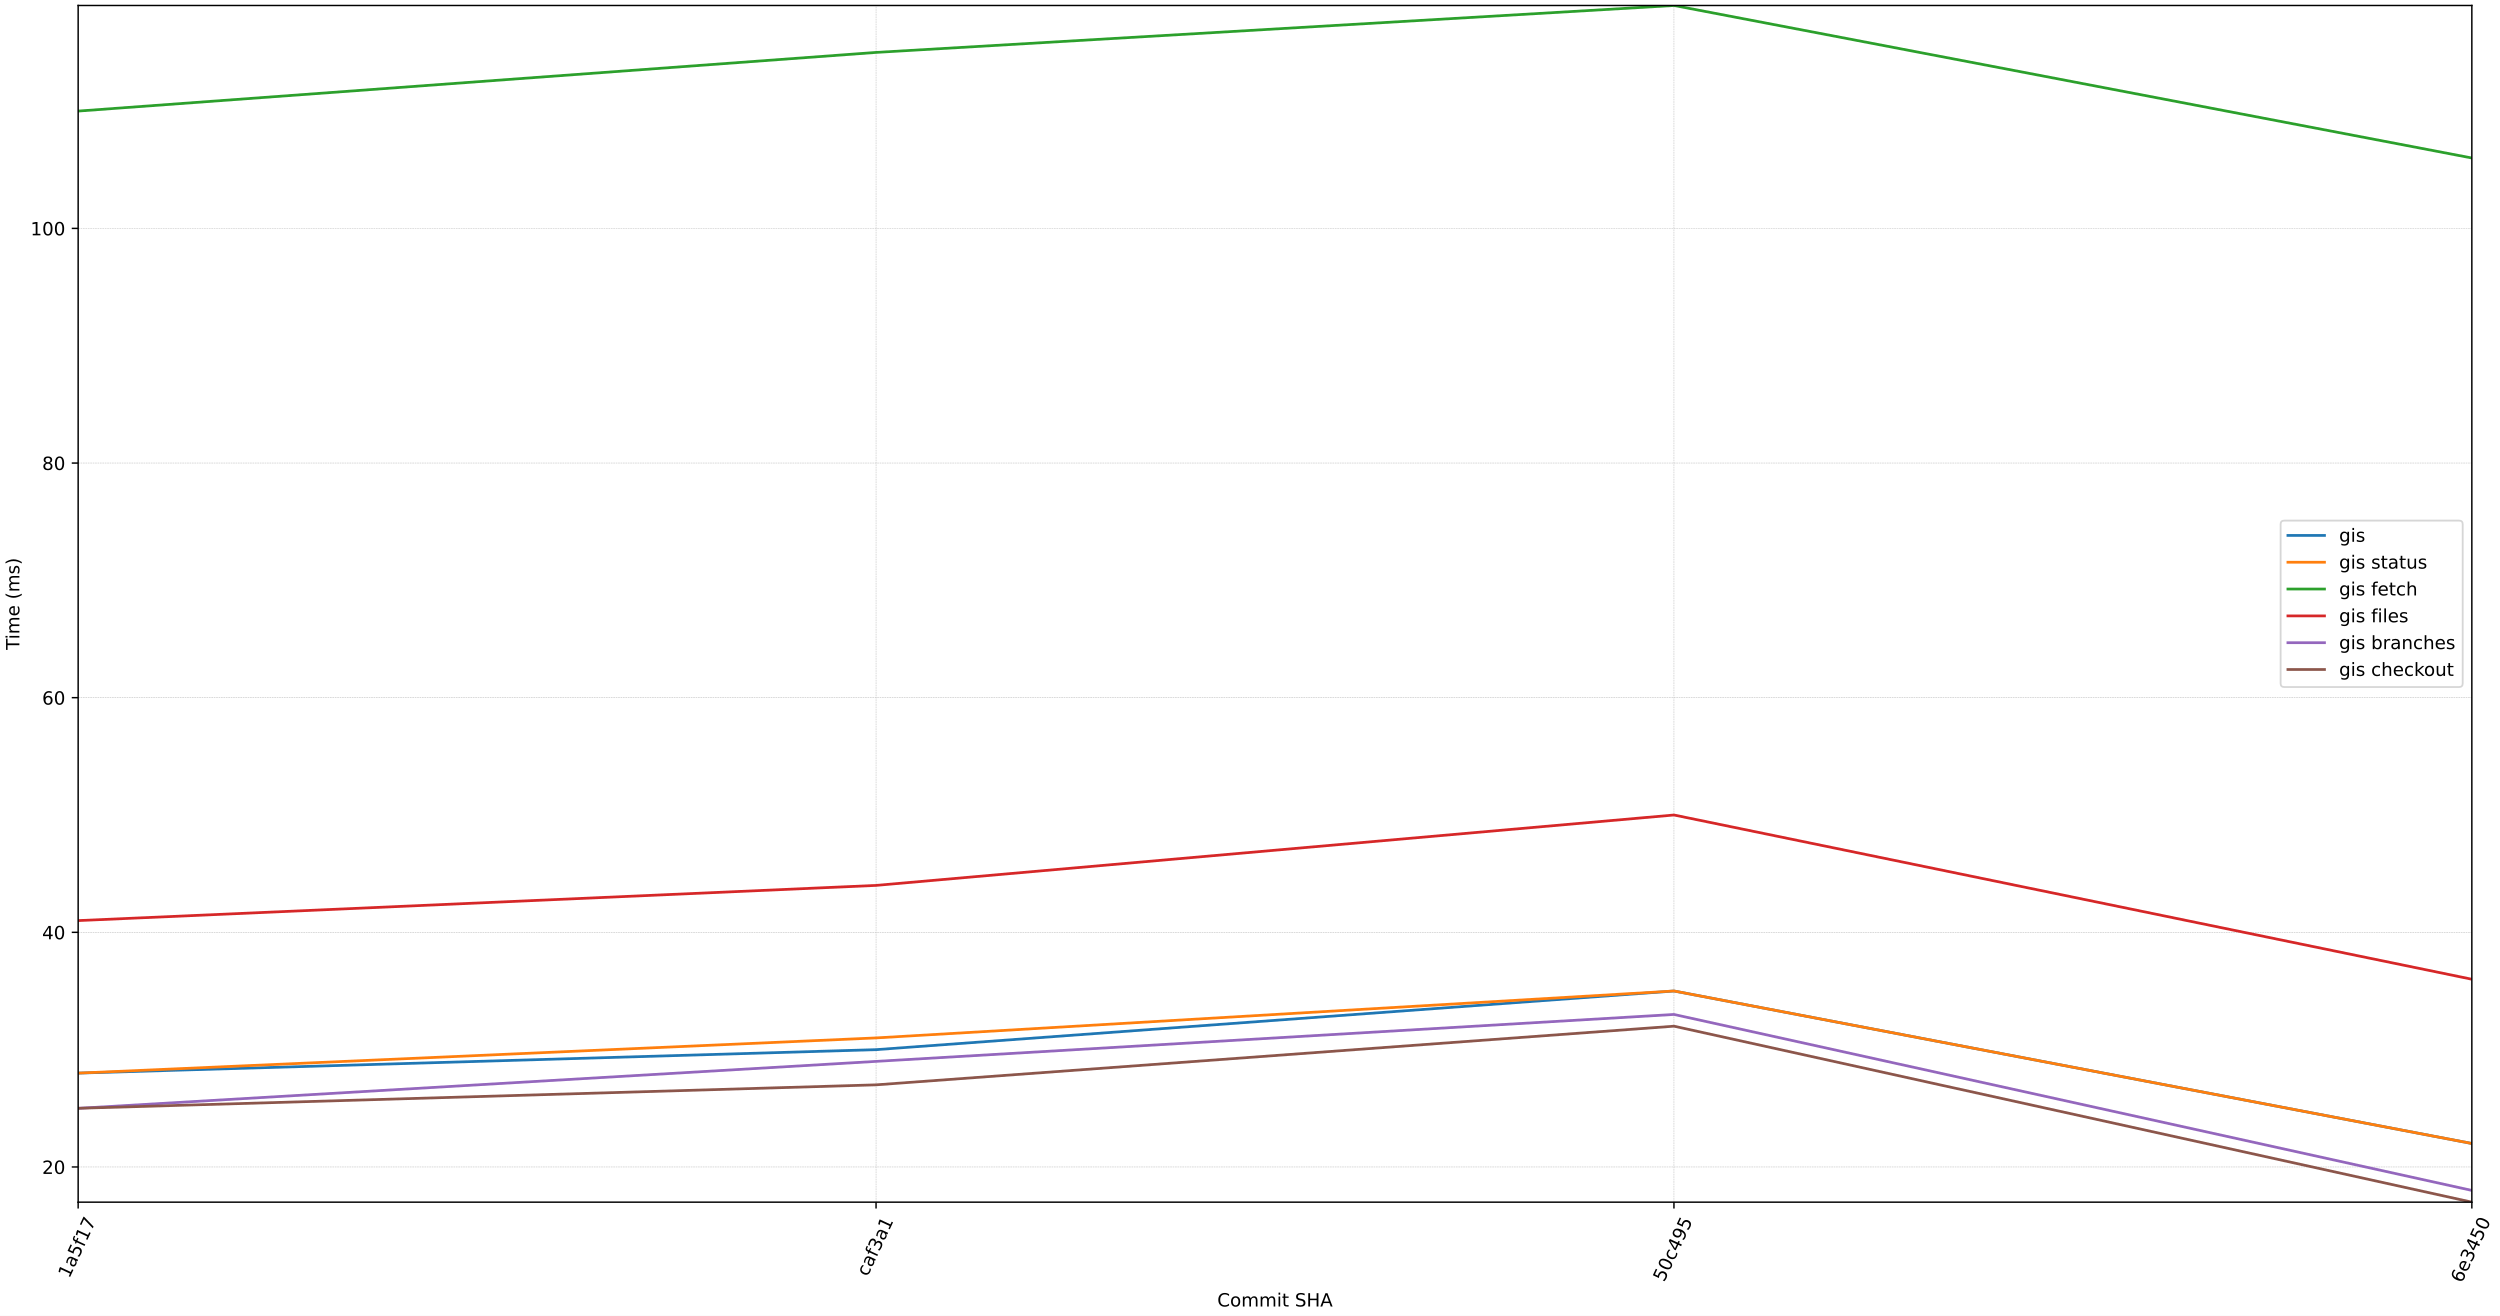
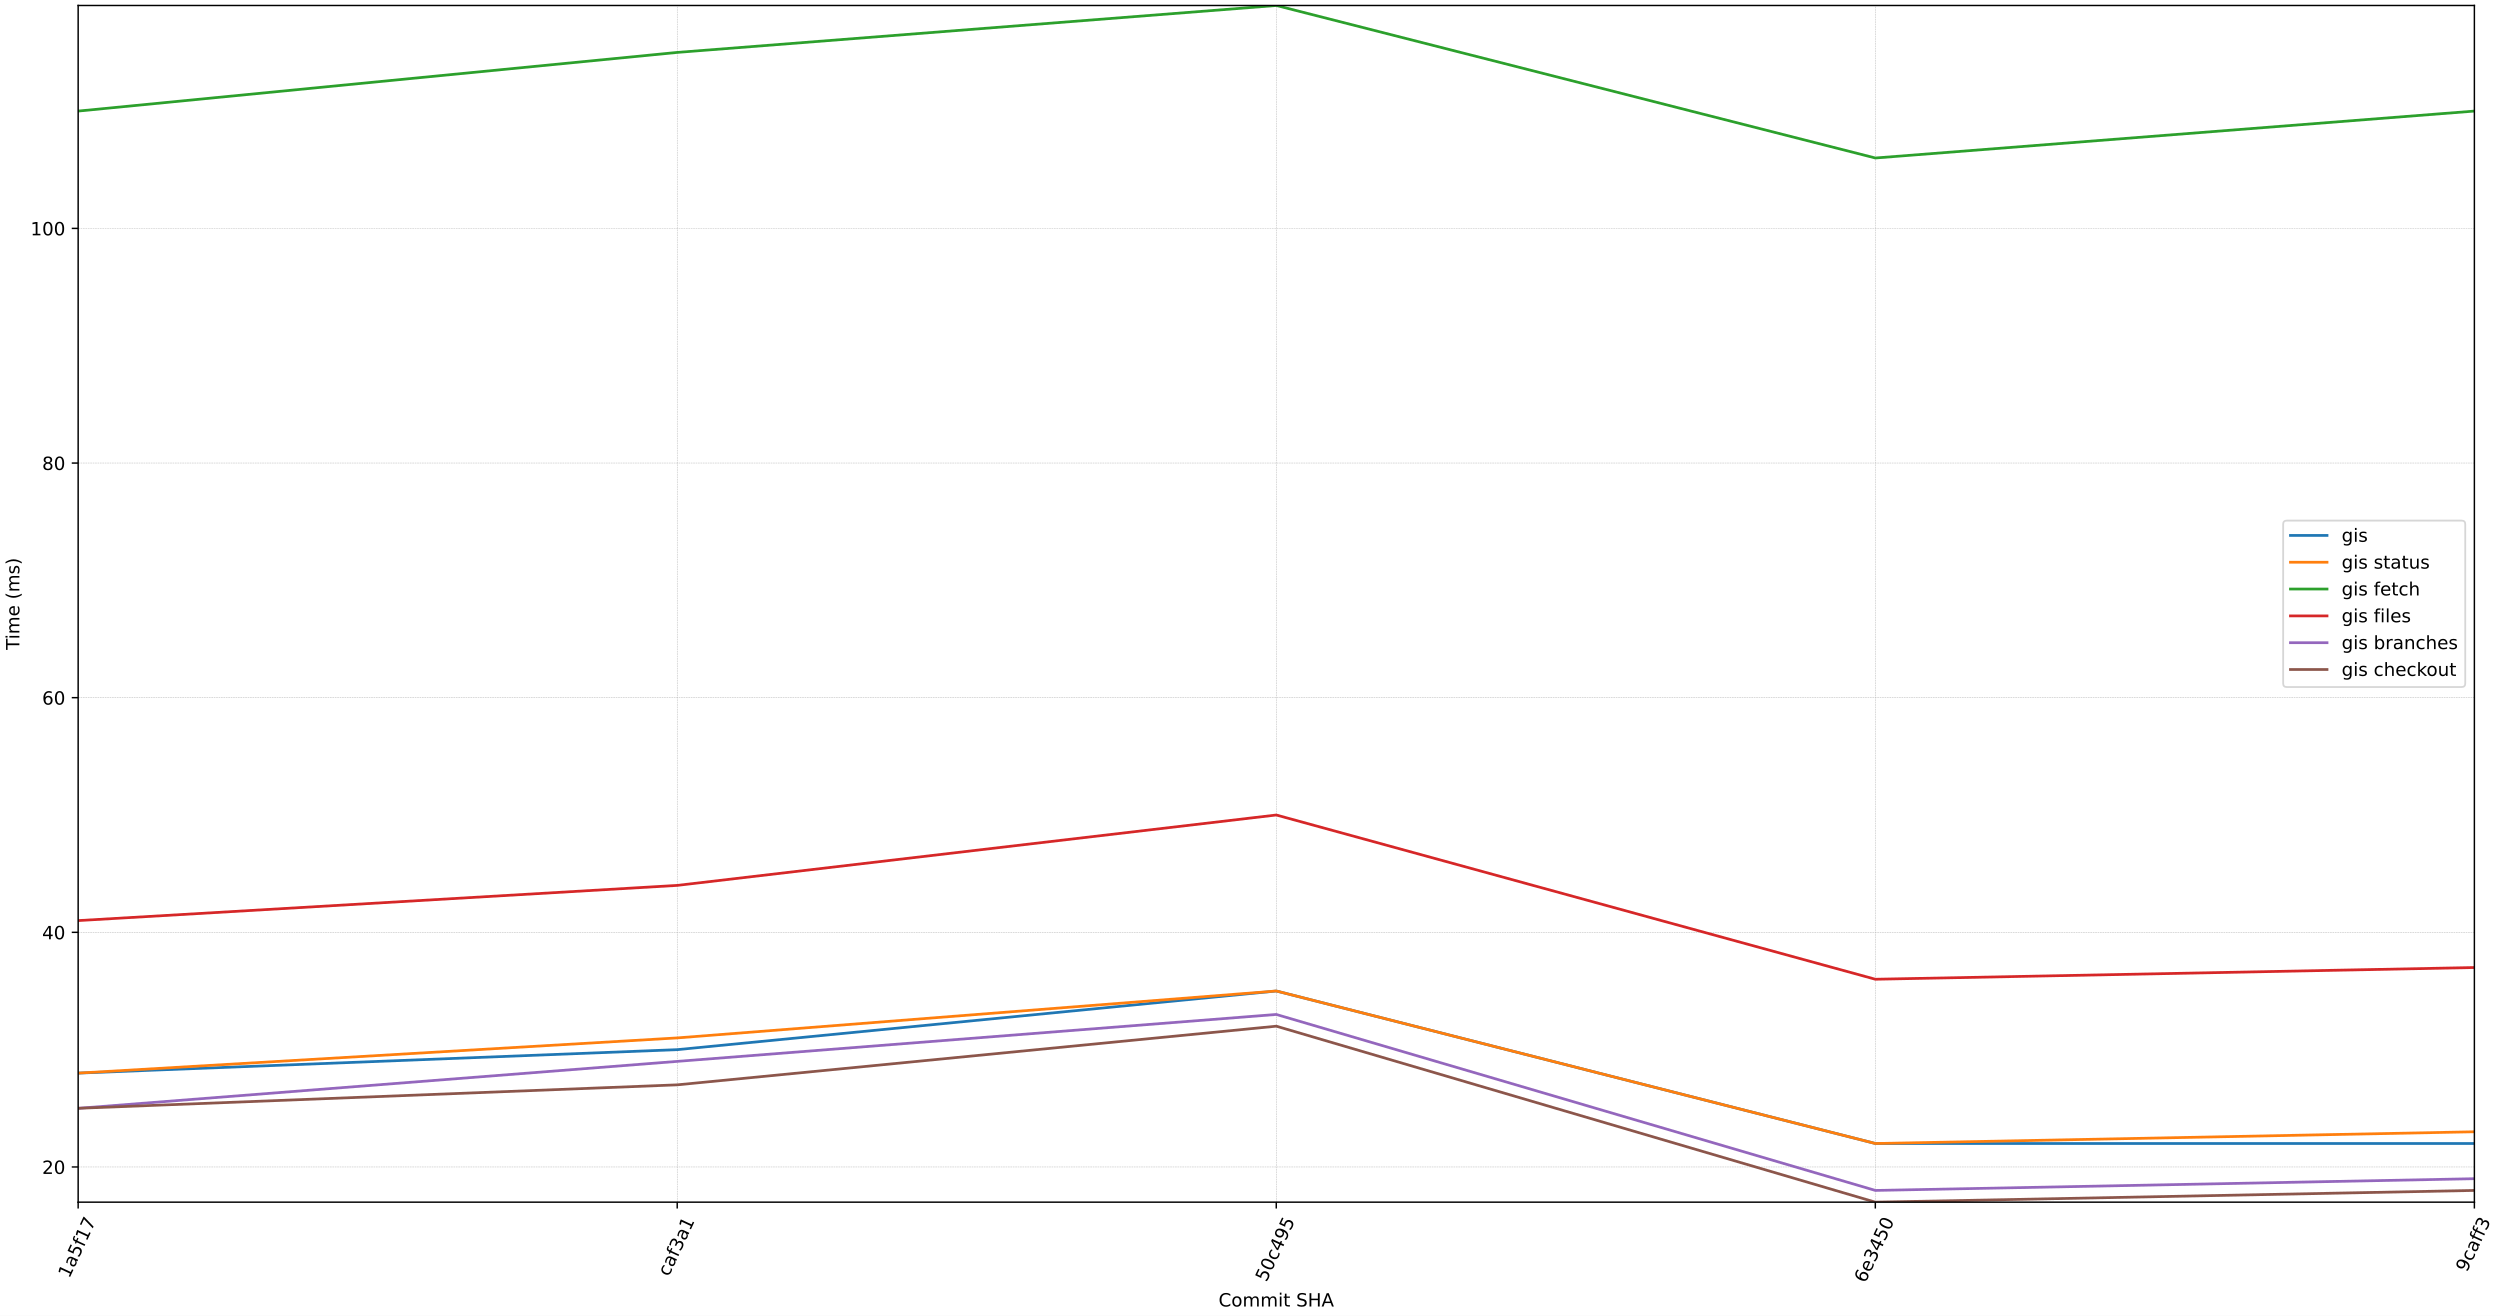
<svg xmlns="http://www.w3.org/2000/svg" xmlns:xlink="http://www.w3.org/1999/xlink" width="1368pt" height="720pt" viewBox="0 0 1368 720" version="1.1">
  <defs>
    <style type="text/css">*{stroke-linejoin: round; stroke-linecap: butt}</style>
  </defs>
  <g id="figure_1">
    <g id="patch_1">
      <path d="M 0 720  L 1368 720  L 1368 0  L 0 0  z " style="fill: #ffffff" />
    </g>
    <g id="axes_1">
      <g id="patch_2">
-         <path d="M 42.766 657.823  L 1352.592 657.823  L 1352.592 3  L 42.766 3  z " style="fill: #ffffff" />
+         <path d="M 42.766 657.823  L 1353.981 657.823  L 1353.981 3  L 42.766 3  z " style="fill: #ffffff" />
      </g>
      <g id="matplotlib.axis_1">
        <g id="xtick_1">
          <g id="line2d_1">
-             <path d="M 42.766 657.823  L 42.766 3  " clip-path="url(#pd4c4950aae)" style="fill: none; stroke-dasharray: 0.925,0.4; stroke-dashoffset: 0; stroke: #b0b0b0; stroke-width: 0.25" />
+             <path d="M 42.766 657.823  L 42.766 3  " clip-path="url(#p3cd2f6917b)" style="fill: none; stroke-dasharray: 0.925,0.4; stroke-dashoffset: 0; stroke: #b0b0b0; stroke-width: 0.25" />
          </g>
          <g id="line2d_2">
            <defs>
-               <path id="mbd7563a3bc" d="M 0 0  L 0 3.5  " style="stroke: #000000; stroke-width: 0.8" />
-             </defs>
-             <g>
-               <use xlink:href="#mbd7563a3bc" x="42.766" y="657.823" style="stroke: #000000; stroke-width: 0.8" />
+               <path id="mc93147425b" d="M 0 0  L 0 3.5  " style="stroke: #000000; stroke-width: 0.8" />
+             </defs>
+             <g>
+               <use xlink:href="#mc93147425b" x="42.766" y="657.823" style="stroke: #000000; stroke-width: 0.8" />
            </g>
          </g>
          <g id="text_1">
            <g transform="translate(37.85009 699.8442) rotate(-65) scale(0.1 -0.1)">
              <defs>
                <path id="DejaVuSans-31" d="M 794 531  L 1825 531  L 1825 4091  L 703 3866  L 703 4441  L 1819 4666  L 2450 4666  L 2450 531  L 3481 531  L 3481 0  L 794 0  L 794 531  z " transform="scale(0.015625)" />
                <path id="DejaVuSans-61" d="M 2194 1759  Q 1497 1759 1228 1600  Q 959 1441 959 1056  Q 959 750 1161 570  Q 1363 391 1709 391  Q 2188 391 2477 730  Q 2766 1069 2766 1631  L 2766 1759  L 2194 1759  z M 3341 1997  L 3341 0  L 2766 0  L 2766 531  Q 2569 213 2275 61  Q 1981 -91 1556 -91  Q 1019 -91 701 211  Q 384 513 384 1019  Q 384 1609 779 1909  Q 1175 2209 1959 2209  L 2766 2209  L 2766 2266  Q 2766 2663 2505 2880  Q 2244 3097 1772 3097  Q 1472 3097 1187 3025  Q 903 2953 641 2809  L 641 3341  Q 956 3463 1253 3523  Q 1550 3584 1831 3584  Q 2591 3584 2966 3190  Q 3341 2797 3341 1997  z " transform="scale(0.015625)" />
                <path id="DejaVuSans-35" d="M 691 4666  L 3169 4666  L 3169 4134  L 1269 4134  L 1269 2991  Q 1406 3038 1543 3061  Q 1681 3084 1819 3084  Q 2600 3084 3056 2656  Q 3513 2228 3513 1497  Q 3513 744 3044 326  Q 2575 -91 1722 -91  Q 1428 -91 1123 -41  Q 819 9 494 109  L 494 744  Q 775 591 1075 516  Q 1375 441 1709 441  Q 2250 441 2565 725  Q 2881 1009 2881 1497  Q 2881 1984 2565 2268  Q 2250 2553 1709 2553  Q 1456 2553 1204 2497  Q 953 2441 691 2322  L 691 4666  z " transform="scale(0.015625)" />
                <path id="DejaVuSans-66" d="M 2375 4863  L 2375 4384  L 1825 4384  Q 1516 4384 1395 4259  Q 1275 4134 1275 3809  L 1275 3500  L 2222 3500  L 2222 3053  L 1275 3053  L 1275 0  L 697 0  L 697 3053  L 147 3053  L 147 3500  L 697 3500  L 697 3744  Q 697 4328 969 4595  Q 1241 4863 1831 4863  L 2375 4863  z " transform="scale(0.015625)" />
                <path id="DejaVuSans-37" d="M 525 4666  L 3525 4666  L 3525 4397  L 1831 0  L 1172 0  L 2766 4134  L 525 4134  L 525 4666  z " transform="scale(0.015625)" />
              </defs>
              <use xlink:href="#DejaVuSans-31" />
              <use xlink:href="#DejaVuSans-61" x="63.623" />
              <use xlink:href="#DejaVuSans-35" x="124.902" />
              <use xlink:href="#DejaVuSans-66" x="188.525" />
              <use xlink:href="#DejaVuSans-31" x="223.73" />
              <use xlink:href="#DejaVuSans-37" x="287.354" />
            </g>
          </g>
        </g>
        <g id="xtick_2">
          <g id="line2d_3">
-             <path d="M 479.374 657.823  L 479.374 3  " clip-path="url(#pd4c4950aae)" style="fill: none; stroke-dasharray: 0.925,0.4; stroke-dashoffset: 0; stroke: #b0b0b0; stroke-width: 0.25" />
+             <path d="M 370.57 657.823  L 370.57 3  " clip-path="url(#p3cd2f6917b)" style="fill: none; stroke-dasharray: 0.925,0.4; stroke-dashoffset: 0; stroke: #b0b0b0; stroke-width: 0.25" />
          </g>
          <g id="line2d_4">
            <g>
-               <use xlink:href="#mbd7563a3bc" x="479.374" y="657.823" style="stroke: #000000; stroke-width: 0.8" />
+               <use xlink:href="#mc93147425b" x="370.57" y="657.823" style="stroke: #000000; stroke-width: 0.8" />
            </g>
          </g>
          <g id="text_2">
-             <g transform="translate(474.6908 698.8486) rotate(-65) scale(0.1 -0.1)">
+             <g transform="translate(365.8859 698.8486) rotate(-65) scale(0.1 -0.1)">
              <defs>
                <path id="DejaVuSans-63" d="M 3122 3366  L 3122 2828  Q 2878 2963 2633 3030  Q 2388 3097 2138 3097  Q 1578 3097 1268 2742  Q 959 2388 959 1747  Q 959 1106 1268 751  Q 1578 397 2138 397  Q 2388 397 2633 464  Q 2878 531 3122 666  L 3122 134  Q 2881 22 2623 -34  Q 2366 -91 2075 -91  Q 1284 -91 818 406  Q 353 903 353 1747  Q 353 2603 823 3093  Q 1294 3584 2113 3584  Q 2378 3584 2631 3529  Q 2884 3475 3122 3366  z " transform="scale(0.015625)" />
                <path id="DejaVuSans-33" d="M 2597 2516  Q 3050 2419 3304 2112  Q 3559 1806 3559 1356  Q 3559 666 3084 287  Q 2609 -91 1734 -91  Q 1441 -91 1130 -33  Q 819 25 488 141  L 488 750  Q 750 597 1062 519  Q 1375 441 1716 441  Q 2309 441 2620 675  Q 2931 909 2931 1356  Q 2931 1769 2642 2001  Q 2353 2234 1838 2234  L 1294 2234  L 1294 2753  L 1863 2753  Q 2328 2753 2575 2939  Q 2822 3125 2822 3475  Q 2822 3834 2567 4026  Q 2313 4219 1838 4219  Q 1578 4219 1281 4162  Q 984 4106 628 3988  L 628 4550  Q 988 4650 1302 4700  Q 1616 4750 1894 4750  Q 2613 4750 3031 4423  Q 3450 4097 3450 3541  Q 3450 3153 3228 2886  Q 3006 2619 2597 2516  z " transform="scale(0.015625)" />
              </defs>
              <use xlink:href="#DejaVuSans-63" />
              <use xlink:href="#DejaVuSans-61" x="54.98" />
              <use xlink:href="#DejaVuSans-66" x="116.26" />
              <use xlink:href="#DejaVuSans-33" x="151.465" />
              <use xlink:href="#DejaVuSans-61" x="215.088" />
              <use xlink:href="#DejaVuSans-31" x="276.367" />
            </g>
          </g>
        </g>
        <g id="xtick_3">
          <g id="line2d_5">
-             <path d="M 915.983 657.823  L 915.983 3  " clip-path="url(#pd4c4950aae)" style="fill: none; stroke-dasharray: 0.925,0.4; stroke-dashoffset: 0; stroke: #b0b0b0; stroke-width: 0.25" />
+             <path d="M 698.373 657.823  L 698.373 3  " clip-path="url(#p3cd2f6917b)" style="fill: none; stroke-dasharray: 0.925,0.4; stroke-dashoffset: 0; stroke: #b0b0b0; stroke-width: 0.25" />
          </g>
          <g id="line2d_6">
            <g>
-               <use xlink:href="#mbd7563a3bc" x="915.983" y="657.823" style="stroke: #000000; stroke-width: 0.8" />
+               <use xlink:href="#mc93147425b" x="698.373" y="657.823" style="stroke: #000000; stroke-width: 0.8" />
            </g>
          </g>
          <g id="text_3">
-             <g transform="translate(910.5997 701.8494) rotate(-65) scale(0.1 -0.1)">
+             <g transform="translate(692.9899 701.8494) rotate(-65) scale(0.1 -0.1)">
              <defs>
                <path id="DejaVuSans-30" d="M 2034 4250  Q 1547 4250 1301 3770  Q 1056 3291 1056 2328  Q 1056 1369 1301 889  Q 1547 409 2034 409  Q 2525 409 2770 889  Q 3016 1369 3016 2328  Q 3016 3291 2770 3770  Q 2525 4250 2034 4250  z M 2034 4750  Q 2819 4750 3233 4129  Q 3647 3509 3647 2328  Q 3647 1150 3233 529  Q 2819 -91 2034 -91  Q 1250 -91 836 529  Q 422 1150 422 2328  Q 422 3509 836 4129  Q 1250 4750 2034 4750  z " transform="scale(0.015625)" />
                <path id="DejaVuSans-34" d="M 2419 4116  L 825 1625  L 2419 1625  L 2419 4116  z M 2253 4666  L 3047 4666  L 3047 1625  L 3713 1625  L 3713 1100  L 3047 1100  L 3047 0  L 2419 0  L 2419 1100  L 313 1100  L 313 1709  L 2253 4666  z " transform="scale(0.015625)" />
                <path id="DejaVuSans-39" d="M 703 97  L 703 672  Q 941 559 1184 500  Q 1428 441 1663 441  Q 2288 441 2617 861  Q 2947 1281 2994 2138  Q 2813 1869 2534 1725  Q 2256 1581 1919 1581  Q 1219 1581 811 2004  Q 403 2428 403 3163  Q 403 3881 828 4315  Q 1253 4750 1959 4750  Q 2769 4750 3195 4129  Q 3622 3509 3622 2328  Q 3622 1225 3098 567  Q 2575 -91 1691 -91  Q 1453 -91 1209 -44  Q 966 3 703 97  z M 1959 2075  Q 2384 2075 2632 2365  Q 2881 2656 2881 3163  Q 2881 3666 2632 3958  Q 2384 4250 1959 4250  Q 1534 4250 1286 3958  Q 1038 3666 1038 3163  Q 1038 2656 1286 2365  Q 1534 2075 1959 2075  z " transform="scale(0.015625)" />
              </defs>
              <use xlink:href="#DejaVuSans-35" />
              <use xlink:href="#DejaVuSans-30" x="63.623" />
              <use xlink:href="#DejaVuSans-63" x="127.246" />
              <use xlink:href="#DejaVuSans-34" x="182.227" />
              <use xlink:href="#DejaVuSans-39" x="245.85" />
              <use xlink:href="#DejaVuSans-35" x="309.473" />
            </g>
          </g>
        </g>
        <g id="xtick_4">
          <g id="line2d_7">
-             <path d="M 1352.592 657.823  L 1352.592 3  " clip-path="url(#pd4c4950aae)" style="fill: none; stroke-dasharray: 0.925,0.4; stroke-dashoffset: 0; stroke: #b0b0b0; stroke-width: 0.25" />
+             <path d="M 1026.177 657.823  L 1026.177 3  " clip-path="url(#p3cd2f6917b)" style="fill: none; stroke-dasharray: 0.925,0.4; stroke-dashoffset: 0; stroke: #b0b0b0; stroke-width: 0.25" />
          </g>
          <g id="line2d_8">
            <g>
-               <use xlink:href="#mbd7563a3bc" x="1352.592" y="657.823" style="stroke: #000000; stroke-width: 0.8" />
+               <use xlink:href="#mc93147425b" x="1026.177" y="657.823" style="stroke: #000000; stroke-width: 0.8" />
            </g>
          </g>
          <g id="text_4">
-             <g transform="translate(1347.07 702.4427) rotate(-65) scale(0.1 -0.1)">
+             <g transform="translate(1020.655 702.4427) rotate(-65) scale(0.1 -0.1)">
              <defs>
                <path id="DejaVuSans-36" d="M 2113 2584  Q 1688 2584 1439 2293  Q 1191 2003 1191 1497  Q 1191 994 1439 701  Q 1688 409 2113 409  Q 2538 409 2786 701  Q 3034 994 3034 1497  Q 3034 2003 2786 2293  Q 2538 2584 2113 2584  z M 3366 4563  L 3366 3988  Q 3128 4100 2886 4159  Q 2644 4219 2406 4219  Q 1781 4219 1451 3797  Q 1122 3375 1075 2522  Q 1259 2794 1537 2939  Q 1816 3084 2150 3084  Q 2853 3084 3261 2657  Q 3669 2231 3669 1497  Q 3669 778 3244 343  Q 2819 -91 2113 -91  Q 1303 -91 875 529  Q 447 1150 447 2328  Q 447 3434 972 4092  Q 1497 4750 2381 4750  Q 2619 4750 2861 4703  Q 3103 4656 3366 4563  z " transform="scale(0.015625)" />
                <path id="DejaVuSans-65" d="M 3597 1894  L 3597 1613  L 953 1613  Q 991 1019 1311 708  Q 1631 397 2203 397  Q 2534 397 2845 478  Q 3156 559 3463 722  L 3463 178  Q 3153 47 2828 -22  Q 2503 -91 2169 -91  Q 1331 -91 842 396  Q 353 884 353 1716  Q 353 2575 817 3079  Q 1281 3584 2069 3584  Q 2775 3584 3186 3129  Q 3597 2675 3597 1894  z M 3022 2063  Q 3016 2534 2758 2815  Q 2500 3097 2075 3097  Q 1594 3097 1305 2825  Q 1016 2553 972 2059  L 3022 2063  z " transform="scale(0.015625)" />
              </defs>
              <use xlink:href="#DejaVuSans-36" />
              <use xlink:href="#DejaVuSans-65" x="63.623" />
              <use xlink:href="#DejaVuSans-33" x="125.146" />
              <use xlink:href="#DejaVuSans-34" x="188.77" />
              <use xlink:href="#DejaVuSans-35" x="252.393" />
              <use xlink:href="#DejaVuSans-30" x="316.016" />
            </g>
          </g>
        </g>
-         <g id="text_5">
-           <g transform="translate(666.0944 714.9201) scale(0.1 -0.1)">
+         <g id="xtick_5">
+           <g id="line2d_9">
+             <path d="M 1353.981 657.823  L 1353.981 3  " clip-path="url(#p3cd2f6917b)" style="fill: none; stroke-dasharray: 0.925,0.4; stroke-dashoffset: 0; stroke: #b0b0b0; stroke-width: 0.25" />
+           </g>
+           <g id="line2d_10">
+             <g>
+               <use xlink:href="#mc93147425b" x="1353.981" y="657.823" style="stroke: #000000; stroke-width: 0.8" />
+             </g>
+           </g>
+           <g id="text_5">
+             <g transform="translate(1349.848 696.4852) rotate(-65) scale(0.1 -0.1)">
+               <use xlink:href="#DejaVuSans-39" />
+               <use xlink:href="#DejaVuSans-63" x="63.623" />
+               <use xlink:href="#DejaVuSans-61" x="118.604" />
+               <use xlink:href="#DejaVuSans-66" x="179.883" />
+               <use xlink:href="#DejaVuSans-66" x="215.088" />
+               <use xlink:href="#DejaVuSans-33" x="250.293" />
+             </g>
+           </g>
+         </g>
+         <g id="text_6">
+           <g transform="translate(666.7889 714.9201) scale(0.1 -0.1)">
            <defs>
              <path id="DejaVuSans-43" d="M 4122 4306  L 4122 3641  Q 3803 3938 3442 4084  Q 3081 4231 2675 4231  Q 1875 4231 1450 3742  Q 1025 3253 1025 2328  Q 1025 1406 1450 917  Q 1875 428 2675 428  Q 3081 428 3442 575  Q 3803 722 4122 1019  L 4122 359  Q 3791 134 3420 21  Q 3050 -91 2638 -91  Q 1578 -91 968 557  Q 359 1206 359 2328  Q 359 3453 968 4101  Q 1578 4750 2638 4750  Q 3056 4750 3426 4639  Q 3797 4528 4122 4306  z " transform="scale(0.015625)" />
              <path id="DejaVuSans-6f" d="M 1959 3097  Q 1497 3097 1228 2736  Q 959 2375 959 1747  Q 959 1119 1226 758  Q 1494 397 1959 397  Q 2419 397 2687 759  Q 2956 1122 2956 1747  Q 2956 2369 2687 2733  Q 2419 3097 1959 3097  z M 1959 3584  Q 2709 3584 3137 3096  Q 3566 2609 3566 1747  Q 3566 888 3137 398  Q 2709 -91 1959 -91  Q 1206 -91 779 398  Q 353 888 353 1747  Q 353 2609 779 3096  Q 1206 3584 1959 3584  z " transform="scale(0.015625)" />
              <path id="DejaVuSans-6d" d="M 3328 2828  Q 3544 3216 3844 3400  Q 4144 3584 4550 3584  Q 5097 3584 5394 3201  Q 5691 2819 5691 2113  L 5691 0  L 5113 0  L 5113 2094  Q 5113 2597 4934 2840  Q 4756 3084 4391 3084  Q 3944 3084 3684 2787  Q 3425 2491 3425 1978  L 3425 0  L 2847 0  L 2847 2094  Q 2847 2600 2669 2842  Q 2491 3084 2119 3084  Q 1678 3084 1418 2786  Q 1159 2488 1159 1978  L 1159 0  L 581 0  L 581 3500  L 1159 3500  L 1159 2956  Q 1356 3278 1631 3431  Q 1906 3584 2284 3584  Q 2666 3584 2933 3390  Q 3200 3197 3328 2828  z " transform="scale(0.015625)" />
              <path id="DejaVuSans-69" d="M 603 3500  L 1178 3500  L 1178 0  L 603 0  L 603 3500  z M 603 4863  L 1178 4863  L 1178 4134  L 603 4134  L 603 4863  z " transform="scale(0.015625)" />
              <path id="DejaVuSans-74" d="M 1172 4494  L 1172 3500  L 2356 3500  L 2356 3053  L 1172 3053  L 1172 1153  Q 1172 725 1289 603  Q 1406 481 1766 481  L 2356 481  L 2356 0  L 1766 0  Q 1100 0 847 248  Q 594 497 594 1153  L 594 3053  L 172 3053  L 172 3500  L 594 3500  L 594 4494  L 1172 4494  z " transform="scale(0.015625)" />
              <path id="DejaVuSans-20" transform="scale(0.015625)" />
              <path id="DejaVuSans-53" d="M 3425 4513  L 3425 3897  Q 3066 4069 2747 4153  Q 2428 4238 2131 4238  Q 1616 4238 1336 4038  Q 1056 3838 1056 3469  Q 1056 3159 1242 3001  Q 1428 2844 1947 2747  L 2328 2669  Q 3034 2534 3370 2195  Q 3706 1856 3706 1288  Q 3706 609 3251 259  Q 2797 -91 1919 -91  Q 1588 -91 1214 -16  Q 841 59 441 206  L 441 856  Q 825 641 1194 531  Q 1563 422 1919 422  Q 2459 422 2753 634  Q 3047 847 3047 1241  Q 3047 1584 2836 1778  Q 2625 1972 2144 2069  L 1759 2144  Q 1053 2284 737 2584  Q 422 2884 422 3419  Q 422 4038 858 4394  Q 1294 4750 2059 4750  Q 2388 4750 2728 4690  Q 3069 4631 3425 4513  z " transform="scale(0.015625)" />
              <path id="DejaVuSans-48" d="M 628 4666  L 1259 4666  L 1259 2753  L 3553 2753  L 3553 4666  L 4184 4666  L 4184 0  L 3553 0  L 3553 2222  L 1259 2222  L 1259 0  L 628 0  L 628 4666  z " transform="scale(0.015625)" />
              <path id="DejaVuSans-41" d="M 2188 4044  L 1331 1722  L 3047 1722  L 2188 4044  z M 1831 4666  L 2547 4666  L 4325 0  L 3669 0  L 3244 1197  L 1141 1197  L 716 0  L 50 0  L 1831 4666  z " transform="scale(0.015625)" />
            </defs>
            <use xlink:href="#DejaVuSans-43" />
            <use xlink:href="#DejaVuSans-6f" x="69.824" />
            <use xlink:href="#DejaVuSans-6d" x="131.006" />
            <use xlink:href="#DejaVuSans-6d" x="228.418" />
            <use xlink:href="#DejaVuSans-69" x="325.83" />
            <use xlink:href="#DejaVuSans-74" x="353.613" />
            <use xlink:href="#DejaVuSans-20" x="392.822" />
            <use xlink:href="#DejaVuSans-53" x="424.609" />
            <use xlink:href="#DejaVuSans-48" x="488.086" />
            <use xlink:href="#DejaVuSans-41" x="563.281" />
          </g>
        </g>
      </g>
      <g id="matplotlib.axis_2">
        <g id="ytick_1">
-           <g id="line2d_9">
-             <path d="M 42.766 638.563  L 1352.592 638.563  " clip-path="url(#pd4c4950aae)" style="fill: none; stroke-dasharray: 0.925,0.4; stroke-dashoffset: 0; stroke: #b0b0b0; stroke-width: 0.25" />
-           </g>
-           <g id="line2d_10">
-             <defs>
-               <path id="m956e70e007" d="M 0 0  L -3.5 0  " style="stroke: #000000; stroke-width: 0.8" />
-             </defs>
-             <g>
-               <use xlink:href="#m956e70e007" x="42.766" y="638.563" style="stroke: #000000; stroke-width: 0.8" />
-             </g>
-           </g>
-           <g id="text_6">
+           <g id="line2d_11">
+             <path d="M 42.766 638.563  L 1353.981 638.563  " clip-path="url(#p3cd2f6917b)" style="fill: none; stroke-dasharray: 0.925,0.4; stroke-dashoffset: 0; stroke: #b0b0b0; stroke-width: 0.25" />
+           </g>
+           <g id="line2d_12">
+             <defs>
+               <path id="m477ecb5f5e" d="M 0 0  L -3.5 0  " style="stroke: #000000; stroke-width: 0.8" />
+             </defs>
+             <g>
+               <use xlink:href="#m477ecb5f5e" x="42.766" y="638.563" style="stroke: #000000; stroke-width: 0.8" />
+             </g>
+           </g>
+           <g id="text_7">
            <g transform="translate(23.04087 642.3627) scale(0.1 -0.1)">
              <defs>
                <path id="DejaVuSans-32" d="M 1228 531  L 3431 531  L 3431 0  L 469 0  L 469 531  Q 828 903 1448 1529  Q 2069 2156 2228 2338  Q 2531 2678 2651 2914  Q 2772 3150 2772 3378  Q 2772 3750 2511 3984  Q 2250 4219 1831 4219  Q 1534 4219 1204 4116  Q 875 4013 500 3803  L 500 4441  Q 881 4594 1212 4672  Q 1544 4750 1819 4750  Q 2544 4750 2975 4387  Q 3406 4025 3406 3419  Q 3406 3131 3298 2873  Q 3191 2616 2906 2266  Q 2828 2175 2409 1742  Q 1991 1309 1228 531  z " transform="scale(0.015625)" />
              </defs>
              <use xlink:href="#DejaVuSans-32" />
              <use xlink:href="#DejaVuSans-30" x="63.623" />
            </g>
          </g>
        </g>
        <g id="ytick_2">
-           <g id="line2d_11">
-             <path d="M 42.766 510.167  L 1352.592 510.167  " clip-path="url(#pd4c4950aae)" style="fill: none; stroke-dasharray: 0.925,0.4; stroke-dashoffset: 0; stroke: #b0b0b0; stroke-width: 0.25" />
-           </g>
-           <g id="line2d_12">
-             <g>
-               <use xlink:href="#m956e70e007" x="42.766" y="510.167" style="stroke: #000000; stroke-width: 0.8" />
-             </g>
-           </g>
-           <g id="text_7">
+           <g id="line2d_13">
+             <path d="M 42.766 510.167  L 1353.981 510.167  " clip-path="url(#p3cd2f6917b)" style="fill: none; stroke-dasharray: 0.925,0.4; stroke-dashoffset: 0; stroke: #b0b0b0; stroke-width: 0.25" />
+           </g>
+           <g id="line2d_14">
+             <g>
+               <use xlink:href="#m477ecb5f5e" x="42.766" y="510.167" style="stroke: #000000; stroke-width: 0.8" />
+             </g>
+           </g>
+           <g id="text_8">
            <g transform="translate(23.04087 513.9661) scale(0.1 -0.1)">
              <use xlink:href="#DejaVuSans-34" />
              <use xlink:href="#DejaVuSans-30" x="63.623" />
            </g>
          </g>
        </g>
        <g id="ytick_3">
-           <g id="line2d_13">
-             <path d="M 42.766 381.77  L 1352.592 381.77  " clip-path="url(#pd4c4950aae)" style="fill: none; stroke-dasharray: 0.925,0.4; stroke-dashoffset: 0; stroke: #b0b0b0; stroke-width: 0.25" />
-           </g>
-           <g id="line2d_14">
-             <g>
-               <use xlink:href="#m956e70e007" x="42.766" y="381.77" style="stroke: #000000; stroke-width: 0.8" />
-             </g>
-           </g>
-           <g id="text_8">
+           <g id="line2d_15">
+             <path d="M 42.766 381.77  L 1353.981 381.77  " clip-path="url(#p3cd2f6917b)" style="fill: none; stroke-dasharray: 0.925,0.4; stroke-dashoffset: 0; stroke: #b0b0b0; stroke-width: 0.25" />
+           </g>
+           <g id="line2d_16">
+             <g>
+               <use xlink:href="#m477ecb5f5e" x="42.766" y="381.77" style="stroke: #000000; stroke-width: 0.8" />
+             </g>
+           </g>
+           <g id="text_9">
            <g transform="translate(23.04087 385.5695) scale(0.1 -0.1)">
              <use xlink:href="#DejaVuSans-36" />
              <use xlink:href="#DejaVuSans-30" x="63.623" />
            </g>
          </g>
        </g>
        <g id="ytick_4">
-           <g id="line2d_15">
-             <path d="M 42.766 253.374  L 1352.592 253.374  " clip-path="url(#pd4c4950aae)" style="fill: none; stroke-dasharray: 0.925,0.4; stroke-dashoffset: 0; stroke: #b0b0b0; stroke-width: 0.25" />
-           </g>
-           <g id="line2d_16">
-             <g>
-               <use xlink:href="#m956e70e007" x="42.766" y="253.374" style="stroke: #000000; stroke-width: 0.8" />
-             </g>
-           </g>
-           <g id="text_9">
+           <g id="line2d_17">
+             <path d="M 42.766 253.374  L 1353.981 253.374  " clip-path="url(#p3cd2f6917b)" style="fill: none; stroke-dasharray: 0.925,0.4; stroke-dashoffset: 0; stroke: #b0b0b0; stroke-width: 0.25" />
+           </g>
+           <g id="line2d_18">
+             <g>
+               <use xlink:href="#m477ecb5f5e" x="42.766" y="253.374" style="stroke: #000000; stroke-width: 0.8" />
+             </g>
+           </g>
+           <g id="text_10">
            <g transform="translate(23.04087 257.1728) scale(0.1 -0.1)">
              <defs>
                <path id="DejaVuSans-38" d="M 2034 2216  Q 1584 2216 1326 1975  Q 1069 1734 1069 1313  Q 1069 891 1326 650  Q 1584 409 2034 409  Q 2484 409 2743 651  Q 3003 894 3003 1313  Q 3003 1734 2745 1975  Q 2488 2216 2034 2216  z M 1403 2484  Q 997 2584 770 2862  Q 544 3141 544 3541  Q 544 4100 942 4425  Q 1341 4750 2034 4750  Q 2731 4750 3128 4425  Q 3525 4100 3525 3541  Q 3525 3141 3298 2862  Q 3072 2584 2669 2484  Q 3125 2378 3379 2068  Q 3634 1759 3634 1313  Q 3634 634 3220 271  Q 2806 -91 2034 -91  Q 1263 -91 848 271  Q 434 634 434 1313  Q 434 1759 690 2068  Q 947 2378 1403 2484  z M 1172 3481  Q 1172 3119 1398 2916  Q 1625 2713 2034 2713  Q 2441 2713 2670 2916  Q 2900 3119 2900 3481  Q 2900 3844 2670 4047  Q 2441 4250 2034 4250  Q 1625 4250 1398 4047  Q 1172 3844 1172 3481  z " transform="scale(0.015625)" />
              </defs>
              <use xlink:href="#DejaVuSans-38" />
              <use xlink:href="#DejaVuSans-30" x="63.623" />
            </g>
          </g>
        </g>
        <g id="ytick_5">
-           <g id="line2d_17">
-             <path d="M 42.766 124.977  L 1352.592 124.977  " clip-path="url(#pd4c4950aae)" style="fill: none; stroke-dasharray: 0.925,0.4; stroke-dashoffset: 0; stroke: #b0b0b0; stroke-width: 0.25" />
-           </g>
-           <g id="line2d_18">
-             <g>
-               <use xlink:href="#m956e70e007" x="42.766" y="124.977" style="stroke: #000000; stroke-width: 0.8" />
-             </g>
-           </g>
-           <g id="text_10">
+           <g id="line2d_19">
+             <path d="M 42.766 124.977  L 1353.981 124.977  " clip-path="url(#p3cd2f6917b)" style="fill: none; stroke-dasharray: 0.925,0.4; stroke-dashoffset: 0; stroke: #b0b0b0; stroke-width: 0.25" />
+           </g>
+           <g id="line2d_20">
+             <g>
+               <use xlink:href="#m477ecb5f5e" x="42.766" y="124.977" style="stroke: #000000; stroke-width: 0.8" />
+             </g>
+           </g>
+           <g id="text_11">
            <g transform="translate(16.67836 128.7762) scale(0.1 -0.1)">
              <use xlink:href="#DejaVuSans-31" />
              <use xlink:href="#DejaVuSans-30" x="63.623" />
              <use xlink:href="#DejaVuSans-30" x="127.246" />
            </g>
          </g>
        </g>
-         <g id="text_11">
+         <g id="text_12">
          <g transform="translate(10.59868 355.6108) rotate(-90) scale(0.1 -0.1)">
            <defs>
              <path id="DejaVuSans-54" d="M -19 4666  L 3928 4666  L 3928 4134  L 2272 4134  L 2272 0  L 1638 0  L 1638 4134  L -19 4134  L -19 4666  z " transform="scale(0.015625)" />
              <path id="DejaVuSans-28" d="M 1984 4856  Q 1566 4138 1362 3434  Q 1159 2731 1159 2009  Q 1159 1288 1364 580  Q 1569 -128 1984 -844  L 1484 -844  Q 1016 -109 783 600  Q 550 1309 550 2009  Q 550 2706 781 3412  Q 1013 4119 1484 4856  L 1984 4856  z " transform="scale(0.015625)" />
              <path id="DejaVuSans-73" d="M 2834 3397  L 2834 2853  Q 2591 2978 2328 3040  Q 2066 3103 1784 3103  Q 1356 3103 1142 2972  Q 928 2841 928 2578  Q 928 2378 1081 2264  Q 1234 2150 1697 2047  L 1894 2003  Q 2506 1872 2764 1633  Q 3022 1394 3022 966  Q 3022 478 2636 193  Q 2250 -91 1575 -91  Q 1294 -91 989 -36  Q 684 19 347 128  L 347 722  Q 666 556 975 473  Q 1284 391 1588 391  Q 1994 391 2212 530  Q 2431 669 2431 922  Q 2431 1156 2273 1281  Q 2116 1406 1581 1522  L 1381 1569  Q 847 1681 609 1914  Q 372 2147 372 2553  Q 372 3047 722 3315  Q 1072 3584 1716 3584  Q 2034 3584 2315 3537  Q 2597 3491 2834 3397  z " transform="scale(0.015625)" />
              <path id="DejaVuSans-29" d="M 513 4856  L 1013 4856  Q 1481 4119 1714 3412  Q 1947 2706 1947 2009  Q 1947 1309 1714 600  Q 1481 -109 1013 -844  L 513 -844  Q 928 -128 1133 580  Q 1338 1288 1338 2009  Q 1338 2731 1133 3434  Q 928 4138 513 4856  z " transform="scale(0.015625)" />
            </defs>
            <use xlink:href="#DejaVuSans-54" />
            <use xlink:href="#DejaVuSans-69" x="57.959" />
            <use xlink:href="#DejaVuSans-6d" x="85.742" />
            <use xlink:href="#DejaVuSans-65" x="183.154" />
            <use xlink:href="#DejaVuSans-20" x="244.678" />
            <use xlink:href="#DejaVuSans-28" x="276.465" />
            <use xlink:href="#DejaVuSans-6d" x="315.479" />
            <use xlink:href="#DejaVuSans-73" x="412.891" />
            <use xlink:href="#DejaVuSans-29" x="464.99" />
          </g>
        </g>
      </g>
-       <g id="line2d_19">
-         <path d="M 42.766 587.205  L 479.374 574.365  L 915.983 542.266  L 1352.592 625.724  " clip-path="url(#pd4c4950aae)" style="fill: none; stroke: #1f77b4; stroke-width: 1.5; stroke-linecap: square" />
-       </g>
-       <g id="line2d_20">
-         <path d="M 42.766 587.205  L 479.374 567.945  L 915.983 542.266  L 1352.592 625.724  " clip-path="url(#pd4c4950aae)" style="fill: none; stroke: #ff7f0e; stroke-width: 1.5; stroke-linecap: square" />
-       </g>
      <g id="line2d_21">
-         <path d="M 42.766 60.779  L 479.374 28.68  L 915.983 3  L 1352.592 86.458  " clip-path="url(#pd4c4950aae)" style="fill: none; stroke: #2ca02c; stroke-width: 1.5; stroke-linecap: square" />
+         <path d="M 42.766 587.205  L 370.57 574.365  L 698.373 542.266  L 1026.177 625.724  L 1353.981 625.724  " clip-path="url(#p3cd2f6917b)" style="fill: none; stroke: #1f77b4; stroke-width: 1.5; stroke-linecap: square" />
      </g>
      <g id="line2d_22">
-         <path d="M 42.766 503.747  L 479.374 484.488  L 915.983 445.969  L 1352.592 535.846  " clip-path="url(#pd4c4950aae)" style="fill: none; stroke: #d62728; stroke-width: 1.5; stroke-linecap: square" />
+         <path d="M 42.766 587.205  L 370.57 567.945  L 698.373 542.266  L 1026.177 625.724  L 1353.981 619.304  " clip-path="url(#p3cd2f6917b)" style="fill: none; stroke: #ff7f0e; stroke-width: 1.5; stroke-linecap: square" />
      </g>
      <g id="line2d_23">
-         <path d="M 42.766 606.464  L 479.374 580.785  L 915.983 555.106  L 1352.592 651.403  " clip-path="url(#pd4c4950aae)" style="fill: none; stroke: #9467bd; stroke-width: 1.5; stroke-linecap: square" />
+         <path d="M 42.766 60.779  L 370.57 28.68  L 698.373 3  L 1026.177 86.458  L 1353.981 60.779  " clip-path="url(#p3cd2f6917b)" style="fill: none; stroke: #2ca02c; stroke-width: 1.5; stroke-linecap: square" />
      </g>
      <g id="line2d_24">
-         <path d="M 42.766 606.464  L 479.374 593.625  L 915.983 561.525  L 1352.592 657.823  " clip-path="url(#pd4c4950aae)" style="fill: none; stroke: #8c564b; stroke-width: 1.5; stroke-linecap: square" />
+         <path d="M 42.766 503.747  L 370.57 484.488  L 698.373 445.969  L 1026.177 535.846  L 1353.981 529.426  " clip-path="url(#p3cd2f6917b)" style="fill: none; stroke: #d62728; stroke-width: 1.5; stroke-linecap: square" />
+       </g>
+       <g id="line2d_25">
+         <path d="M 42.766 606.464  L 370.57 580.785  L 698.373 555.106  L 1026.177 651.403  L 1353.981 644.983  " clip-path="url(#p3cd2f6917b)" style="fill: none; stroke: #9467bd; stroke-width: 1.5; stroke-linecap: square" />
+       </g>
+       <g id="line2d_26">
+         <path d="M 42.766 606.464  L 370.57 593.625  L 698.373 561.525  L 1026.177 657.823  L 1353.981 651.403  " clip-path="url(#p3cd2f6917b)" style="fill: none; stroke: #8c564b; stroke-width: 1.5; stroke-linecap: square" />
      </g>
      <g id="patch_3">
        <path d="M 42.766 657.823  L 42.766 3  " style="fill: none; stroke: #000000; stroke-width: 0.8; stroke-linejoin: miter; stroke-linecap: square" />
      </g>
      <g id="patch_4">
-         <path d="M 1352.592 657.823  L 1352.592 3  " style="fill: none; stroke: #000000; stroke-width: 0.8; stroke-linejoin: miter; stroke-linecap: square" />
+         <path d="M 1353.981 657.823  L 1353.981 3  " style="fill: none; stroke: #000000; stroke-width: 0.8; stroke-linejoin: miter; stroke-linecap: square" />
      </g>
      <g id="patch_5">
-         <path d="M 42.766 657.823  L 1352.592 657.823  " style="fill: none; stroke: #000000; stroke-width: 0.8; stroke-linejoin: miter; stroke-linecap: square" />
+         <path d="M 42.766 657.823  L 1353.981 657.823  " style="fill: none; stroke: #000000; stroke-width: 0.8; stroke-linejoin: miter; stroke-linecap: square" />
      </g>
      <g id="patch_6">
-         <path d="M 42.766 3  L 1352.592 3  " style="fill: none; stroke: #000000; stroke-width: 0.8; stroke-linejoin: miter; stroke-linecap: square" />
+         <path d="M 42.766 3  L 1353.981 3  " style="fill: none; stroke: #000000; stroke-width: 0.8; stroke-linejoin: miter; stroke-linecap: square" />
      </g>
      <g id="legend_1">
        <g id="patch_7">
-           <path d="M 1249.954 375.946  L 1345.592 375.946  Q 1347.592 375.946 1347.592 373.946  L 1347.592 286.877  Q 1347.592 284.877 1345.592 284.877  L 1249.954 284.877  Q 1247.954 284.877 1247.954 286.877  L 1247.954 373.946  Q 1247.954 375.946 1249.954 375.946  z " style="fill: #ffffff; opacity: 0.8; stroke: #cccccc; stroke-linejoin: miter" />
-         </g>
-         <g id="line2d_25">
-           <path d="M 1251.954 292.976  L 1261.954 292.976  L 1271.954 292.976  " style="fill: none; stroke: #1f77b4; stroke-width: 1.5; stroke-linecap: square" />
-         </g>
-         <g id="text_12">
-           <g transform="translate(1279.954 296.4757) scale(0.1 -0.1)">
+           <path d="M 1251.343 375.946  L 1346.981 375.946  Q 1348.981 375.946 1348.981 373.946  L 1348.981 286.877  Q 1348.981 284.877 1346.981 284.877  L 1251.343 284.877  Q 1249.343 284.877 1249.343 286.877  L 1249.343 373.946  Q 1249.343 375.946 1251.343 375.946  z " style="fill: #ffffff; opacity: 0.8; stroke: #cccccc; stroke-linejoin: miter" />
+         </g>
+         <g id="line2d_27">
+           <path d="M 1253.343 292.976  L 1263.343 292.976  L 1273.343 292.976  " style="fill: none; stroke: #1f77b4; stroke-width: 1.5; stroke-linecap: square" />
+         </g>
+         <g id="text_13">
+           <g transform="translate(1281.343 296.4757) scale(0.1 -0.1)">
            <defs>
              <path id="DejaVuSans-67" d="M 2906 1791  Q 2906 2416 2648 2759  Q 2391 3103 1925 3103  Q 1463 3103 1205 2759  Q 947 2416 947 1791  Q 947 1169 1205 825  Q 1463 481 1925 481  Q 2391 481 2648 825  Q 2906 1169 2906 1791  z M 3481 434  Q 3481 -459 3084 -895  Q 2688 -1331 1869 -1331  Q 1566 -1331 1297 -1286  Q 1028 -1241 775 -1147  L 775 -588  Q 1028 -725 1275 -790  Q 1522 -856 1778 -856  Q 2344 -856 2625 -561  Q 2906 -266 2906 331  L 2906 616  Q 2728 306 2450 153  Q 2172 0 1784 0  Q 1141 0 747 490  Q 353 981 353 1791  Q 353 2603 747 3093  Q 1141 3584 1784 3584  Q 2172 3584 2450 3431  Q 2728 3278 2906 2969  L 2906 3500  L 3481 3500  L 3481 434  z " transform="scale(0.015625)" />
            </defs>
            <use xlink:href="#DejaVuSans-67" />
            <use xlink:href="#DejaVuSans-69" x="63.477" />
            <use xlink:href="#DejaVuSans-73" x="91.26" />
          </g>
        </g>
-         <g id="line2d_26">
-           <path d="M 1251.954 307.654  L 1261.954 307.654  L 1271.954 307.654  " style="fill: none; stroke: #ff7f0e; stroke-width: 1.5; stroke-linecap: square" />
-         </g>
-         <g id="text_13">
-           <g transform="translate(1279.954 311.1538) scale(0.1 -0.1)">
+         <g id="line2d_28">
+           <path d="M 1253.343 307.654  L 1263.343 307.654  L 1273.343 307.654  " style="fill: none; stroke: #ff7f0e; stroke-width: 1.5; stroke-linecap: square" />
+         </g>
+         <g id="text_14">
+           <g transform="translate(1281.343 311.1538) scale(0.1 -0.1)">
            <defs>
              <path id="DejaVuSans-75" d="M 544 1381  L 544 3500  L 1119 3500  L 1119 1403  Q 1119 906 1312 657  Q 1506 409 1894 409  Q 2359 409 2629 706  Q 2900 1003 2900 1516  L 2900 3500  L 3475 3500  L 3475 0  L 2900 0  L 2900 538  Q 2691 219 2414 64  Q 2138 -91 1772 -91  Q 1169 -91 856 284  Q 544 659 544 1381  z M 1991 3584  L 1991 3584  z " transform="scale(0.015625)" />
            </defs>
            <use xlink:href="#DejaVuSans-67" />
            <use xlink:href="#DejaVuSans-69" x="63.477" />
            <use xlink:href="#DejaVuSans-73" x="91.26" />
            <use xlink:href="#DejaVuSans-20" x="143.359" />
            <use xlink:href="#DejaVuSans-73" x="175.146" />
            <use xlink:href="#DejaVuSans-74" x="227.246" />
            <use xlink:href="#DejaVuSans-61" x="266.455" />
            <use xlink:href="#DejaVuSans-74" x="327.734" />
            <use xlink:href="#DejaVuSans-75" x="366.943" />
            <use xlink:href="#DejaVuSans-73" x="430.322" />
          </g>
        </g>
-         <g id="line2d_27">
-           <path d="M 1251.954 322.332  L 1261.954 322.332  L 1271.954 322.332  " style="fill: none; stroke: #2ca02c; stroke-width: 1.5; stroke-linecap: square" />
-         </g>
-         <g id="text_14">
-           <g transform="translate(1279.954 325.8319) scale(0.1 -0.1)">
+         <g id="line2d_29">
+           <path d="M 1253.343 322.332  L 1263.343 322.332  L 1273.343 322.332  " style="fill: none; stroke: #2ca02c; stroke-width: 1.5; stroke-linecap: square" />
+         </g>
+         <g id="text_15">
+           <g transform="translate(1281.343 325.8319) scale(0.1 -0.1)">
            <defs>
              <path id="DejaVuSans-68" d="M 3513 2113  L 3513 0  L 2938 0  L 2938 2094  Q 2938 2591 2744 2837  Q 2550 3084 2163 3084  Q 1697 3084 1428 2787  Q 1159 2491 1159 1978  L 1159 0  L 581 0  L 581 4863  L 1159 4863  L 1159 2956  Q 1366 3272 1645 3428  Q 1925 3584 2291 3584  Q 2894 3584 3203 3211  Q 3513 2838 3513 2113  z " transform="scale(0.015625)" />
            </defs>
            <use xlink:href="#DejaVuSans-67" />
            <use xlink:href="#DejaVuSans-69" x="63.477" />
            <use xlink:href="#DejaVuSans-73" x="91.26" />
            <use xlink:href="#DejaVuSans-20" x="143.359" />
            <use xlink:href="#DejaVuSans-66" x="175.146" />
            <use xlink:href="#DejaVuSans-65" x="210.352" />
            <use xlink:href="#DejaVuSans-74" x="271.875" />
            <use xlink:href="#DejaVuSans-63" x="311.084" />
            <use xlink:href="#DejaVuSans-68" x="366.064" />
          </g>
        </g>
-         <g id="line2d_28">
-           <path d="M 1251.954 337.01  L 1261.954 337.01  L 1271.954 337.01  " style="fill: none; stroke: #d62728; stroke-width: 1.5; stroke-linecap: square" />
-         </g>
-         <g id="text_15">
-           <g transform="translate(1279.954 340.51) scale(0.1 -0.1)">
+         <g id="line2d_30">
+           <path d="M 1253.343 337.01  L 1263.343 337.01  L 1273.343 337.01  " style="fill: none; stroke: #d62728; stroke-width: 1.5; stroke-linecap: square" />
+         </g>
+         <g id="text_16">
+           <g transform="translate(1281.343 340.51) scale(0.1 -0.1)">
            <defs>
              <path id="DejaVuSans-6c" d="M 603 4863  L 1178 4863  L 1178 0  L 603 0  L 603 4863  z " transform="scale(0.015625)" />
            </defs>
            <use xlink:href="#DejaVuSans-67" />
            <use xlink:href="#DejaVuSans-69" x="63.477" />
            <use xlink:href="#DejaVuSans-73" x="91.26" />
            <use xlink:href="#DejaVuSans-20" x="143.359" />
            <use xlink:href="#DejaVuSans-66" x="175.146" />
            <use xlink:href="#DejaVuSans-69" x="210.352" />
            <use xlink:href="#DejaVuSans-6c" x="238.135" />
            <use xlink:href="#DejaVuSans-65" x="265.918" />
            <use xlink:href="#DejaVuSans-73" x="327.441" />
          </g>
        </g>
-         <g id="line2d_29">
-           <path d="M 1251.954 351.688  L 1261.954 351.688  L 1271.954 351.688  " style="fill: none; stroke: #9467bd; stroke-width: 1.5; stroke-linecap: square" />
-         </g>
-         <g id="text_16">
-           <g transform="translate(1279.954 355.1882) scale(0.1 -0.1)">
+         <g id="line2d_31">
+           <path d="M 1253.343 351.688  L 1263.343 351.688  L 1273.343 351.688  " style="fill: none; stroke: #9467bd; stroke-width: 1.5; stroke-linecap: square" />
+         </g>
+         <g id="text_17">
+           <g transform="translate(1281.343 355.1882) scale(0.1 -0.1)">
            <defs>
              <path id="DejaVuSans-62" d="M 3116 1747  Q 3116 2381 2855 2742  Q 2594 3103 2138 3103  Q 1681 3103 1420 2742  Q 1159 2381 1159 1747  Q 1159 1113 1420 752  Q 1681 391 2138 391  Q 2594 391 2855 752  Q 3116 1113 3116 1747  z M 1159 2969  Q 1341 3281 1617 3432  Q 1894 3584 2278 3584  Q 2916 3584 3314 3078  Q 3713 2572 3713 1747  Q 3713 922 3314 415  Q 2916 -91 2278 -91  Q 1894 -91 1617 61  Q 1341 213 1159 525  L 1159 0  L 581 0  L 581 4863  L 1159 4863  L 1159 2969  z " transform="scale(0.015625)" />
              <path id="DejaVuSans-72" d="M 2631 2963  Q 2534 3019 2420 3045  Q 2306 3072 2169 3072  Q 1681 3072 1420 2755  Q 1159 2438 1159 1844  L 1159 0  L 581 0  L 581 3500  L 1159 3500  L 1159 2956  Q 1341 3275 1631 3429  Q 1922 3584 2338 3584  Q 2397 3584 2469 3576  Q 2541 3569 2628 3553  L 2631 2963  z " transform="scale(0.015625)" />
              <path id="DejaVuSans-6e" d="M 3513 2113  L 3513 0  L 2938 0  L 2938 2094  Q 2938 2591 2744 2837  Q 2550 3084 2163 3084  Q 1697 3084 1428 2787  Q 1159 2491 1159 1978  L 1159 0  L 581 0  L 581 3500  L 1159 3500  L 1159 2956  Q 1366 3272 1645 3428  Q 1925 3584 2291 3584  Q 2894 3584 3203 3211  Q 3513 2838 3513 2113  z " transform="scale(0.015625)" />
            </defs>
            <use xlink:href="#DejaVuSans-67" />
            <use xlink:href="#DejaVuSans-69" x="63.477" />
            <use xlink:href="#DejaVuSans-73" x="91.26" />
            <use xlink:href="#DejaVuSans-20" x="143.359" />
            <use xlink:href="#DejaVuSans-62" x="175.146" />
            <use xlink:href="#DejaVuSans-72" x="238.623" />
            <use xlink:href="#DejaVuSans-61" x="279.736" />
            <use xlink:href="#DejaVuSans-6e" x="341.016" />
            <use xlink:href="#DejaVuSans-63" x="404.395" />
            <use xlink:href="#DejaVuSans-68" x="459.375" />
            <use xlink:href="#DejaVuSans-65" x="522.754" />
            <use xlink:href="#DejaVuSans-73" x="584.277" />
          </g>
        </g>
-         <g id="line2d_30">
-           <path d="M 1251.954 366.366  L 1261.954 366.366  L 1271.954 366.366  " style="fill: none; stroke: #8c564b; stroke-width: 1.5; stroke-linecap: square" />
-         </g>
-         <g id="text_17">
-           <g transform="translate(1279.954 369.8663) scale(0.1 -0.1)">
+         <g id="line2d_32">
+           <path d="M 1253.343 366.366  L 1263.343 366.366  L 1273.343 366.366  " style="fill: none; stroke: #8c564b; stroke-width: 1.5; stroke-linecap: square" />
+         </g>
+         <g id="text_18">
+           <g transform="translate(1281.343 369.8663) scale(0.1 -0.1)">
            <defs>
              <path id="DejaVuSans-6b" d="M 581 4863  L 1159 4863  L 1159 1991  L 2875 3500  L 3609 3500  L 1753 1863  L 3688 0  L 2938 0  L 1159 1709  L 1159 0  L 581 0  L 581 4863  z " transform="scale(0.015625)" />
            </defs>
            <use xlink:href="#DejaVuSans-67" />
            <use xlink:href="#DejaVuSans-69" x="63.477" />
            <use xlink:href="#DejaVuSans-73" x="91.26" />
            <use xlink:href="#DejaVuSans-20" x="143.359" />
            <use xlink:href="#DejaVuSans-63" x="175.146" />
            <use xlink:href="#DejaVuSans-68" x="230.127" />
            <use xlink:href="#DejaVuSans-65" x="293.506" />
            <use xlink:href="#DejaVuSans-63" x="355.029" />
            <use xlink:href="#DejaVuSans-6b" x="410.01" />
            <use xlink:href="#DejaVuSans-6f" x="464.295" />
            <use xlink:href="#DejaVuSans-75" x="525.477" />
            <use xlink:href="#DejaVuSans-74" x="588.855" />
          </g>
        </g>
      </g>
    </g>
  </g>
  <defs>
-     <clipPath id="pd4c4950aae">
-       <rect x="42.766" y="3" width="1309.826" height="654.823" />
+     <clipPath id="p3cd2f6917b">
+       <rect x="42.766" y="3" width="1311.215" height="654.823" />
    </clipPath>
  </defs>
</svg>
